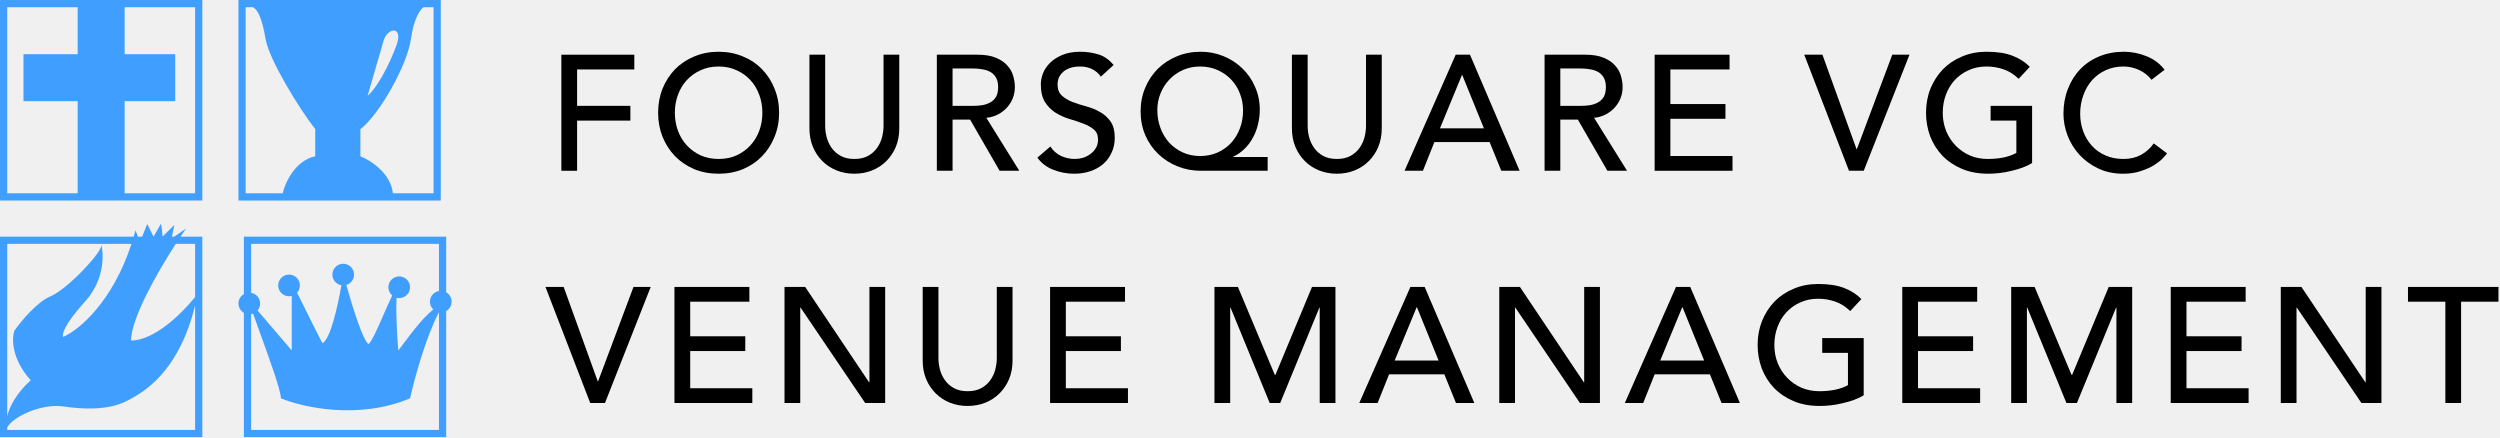
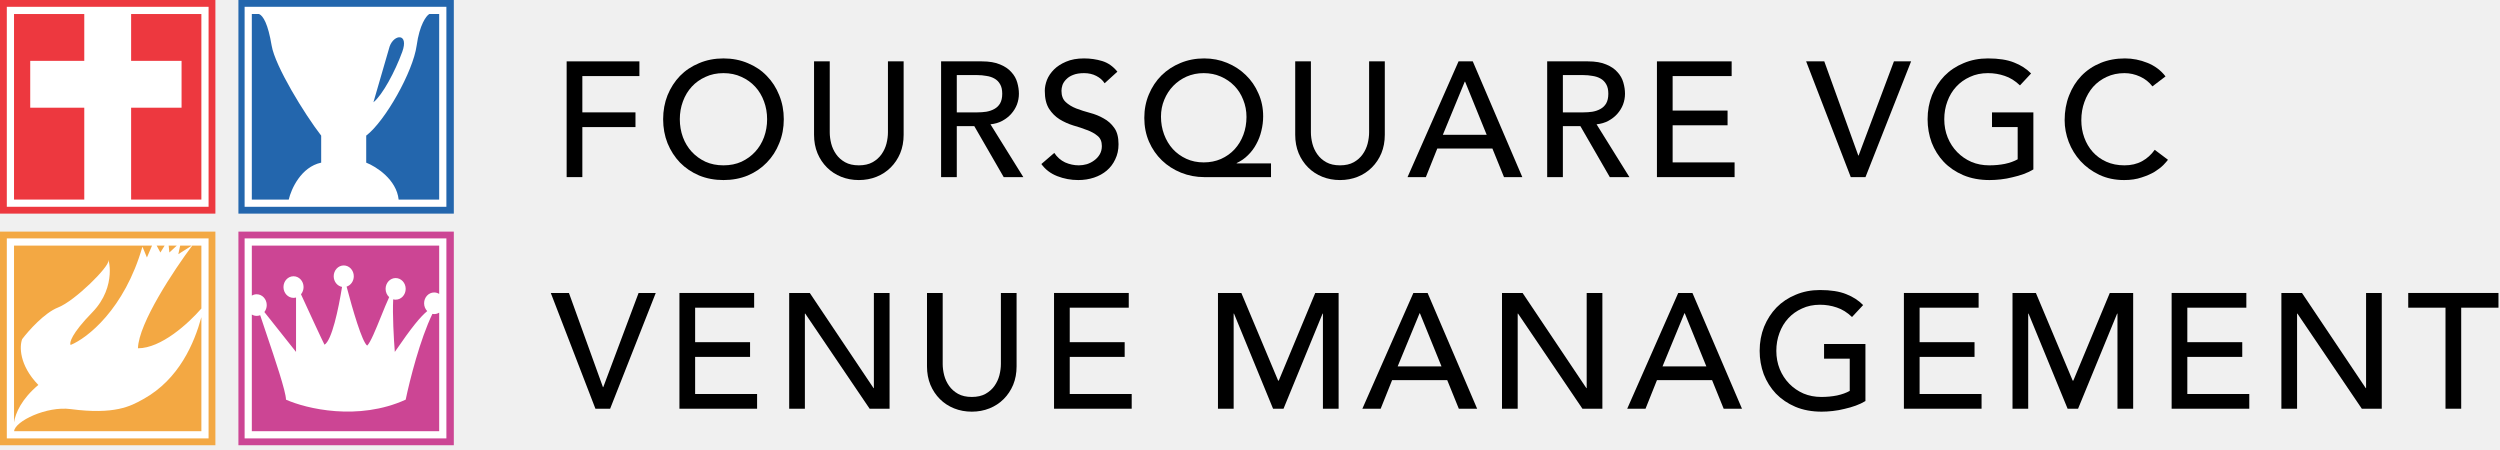
- <svg xmlns="http://www.w3.org/2000/svg" width="366" height="64" viewBox="0 0 366 64" fill="none">
-   <path fill-rule="evenodd" clip-rule="evenodd" d="M18.248 0H29.62V29.355H18.248H11.372H0V0H11.372H18.248ZM11.372 1.058H1.058V28.297H11.372V14.81H3.438L3.438 7.934L11.372 7.934V1.058ZM18.248 28.297V14.81H25.653V7.934L18.248 7.934V1.058H28.562V28.297H18.248Z" fill="#409EFF" />
-   <path fill-rule="evenodd" clip-rule="evenodd" d="M35.702 34.645H65.322V42.791C65.797 43.065 66.116 43.578 66.116 44.165C66.116 44.753 65.797 45.265 65.322 45.54V64H35.702V45.804C35.228 45.53 34.909 45.017 34.909 44.43C34.909 43.842 35.228 43.33 35.702 43.055V34.645ZM36.76 45.995V62.942H64.264V45.73C64.26 45.729 64.256 45.729 64.251 45.728C62.318 49.424 60.68 55.422 60.033 58.314C52.522 61.488 44.297 59.636 41.124 58.314C41.124 57.144 39.375 52.337 38.022 48.62L38.022 48.62L38.022 48.62C37.653 47.606 37.314 46.674 37.047 45.918C36.956 45.952 36.859 45.978 36.76 45.995ZM64.264 42.6C63.514 42.726 62.942 43.379 62.942 44.165C62.942 44.617 63.131 45.025 63.434 45.314C62.308 46.195 61.044 47.607 58.314 51.306C58.15 49.365 57.936 45.801 58.058 43.589C58.182 43.62 58.312 43.636 58.446 43.636C59.323 43.636 60.033 42.926 60.033 42.05C60.033 41.173 59.323 40.463 58.446 40.463C57.57 40.463 56.859 41.173 56.859 42.05C56.859 42.537 57.079 42.973 57.425 43.264C57.035 44.041 56.591 45.061 56.144 46.087L56.144 46.087L56.144 46.087C55.313 47.993 54.471 49.924 53.95 50.38C53.144 49.842 51.647 45.089 50.699 41.72C51.356 41.526 51.835 40.918 51.835 40.198C51.835 39.322 51.124 38.612 50.248 38.612C49.371 38.612 48.661 39.322 48.661 40.198C48.661 40.983 49.23 41.635 49.979 41.762C49.411 45.042 48.362 49.626 47.207 50.248C46.77 49.463 44.865 45.626 43.494 42.846C43.747 42.565 43.901 42.193 43.901 41.785C43.901 40.909 43.19 40.198 42.314 40.198C41.438 40.198 40.727 40.909 40.727 41.785C40.727 42.661 41.438 43.372 42.314 43.372C42.451 43.372 42.584 43.355 42.711 43.322V51.306L37.709 45.453C37.942 45.176 38.083 44.819 38.083 44.43C38.083 43.644 37.511 42.991 36.76 42.865V35.703H64.264V42.6Z" fill="#409EFF" />
-   <path fill-rule="evenodd" clip-rule="evenodd" d="M64.529 0H34.909V29.355H64.529V0ZM63.471 1.058H62.017C61.576 1.322 60.588 2.618 60.165 5.686C59.636 9.521 55.537 16.793 52.76 18.909V22.876C54.215 23.449 57.203 25.336 57.521 28.297L63.471 28.297V1.058ZM35.967 1.058H37.025C37.642 1.322 38.347 2.512 38.876 5.686C39.38 8.712 43.724 15.78 46.149 18.909V22.876C43.187 23.511 41.741 26.755 41.388 28.297L35.967 28.297V1.058ZM53.818 14.017L56.198 5.818C56.859 3.967 59.059 3.835 58.05 6.612C56.992 9.521 55.14 12.959 53.818 14.017Z" fill="#409EFF" />
-   <path fill-rule="evenodd" clip-rule="evenodd" d="M1.058 60.906C1.431 59.462 2.392 57.582 4.496 55.669C1.64 52.496 1.719 49.499 2.116 48.397C3.041 47.074 5.395 44.218 7.405 43.372C9.917 42.314 14.942 36.893 14.81 35.967C14.678 35.041 16.265 39.934 12.43 44.165C9.362 47.55 9.036 49.014 9.256 49.322C11.513 48.337 16.444 44.281 19.248 35.702H1.058V60.906ZM1.058 62.584V62.942H28.562V44.744C27.549 48.819 25.338 54.718 19.967 57.917C19.925 57.943 19.882 57.968 19.839 57.994C18.131 59.014 15.757 60.433 9.256 59.504C6.037 59.044 1.85 61.027 1.058 62.584ZM28.562 43.485V35.702H25.734C22.97 39.977 19.262 46.5 19.174 49.851C22.618 49.851 26.635 45.884 28.562 43.485ZM26.428 34.645H29.62V64H0V34.645H19.576C19.665 34.341 19.751 34.033 19.835 33.719L20.191 34.645H20.813L21.554 32.793L22.479 34.645H22.479L23.537 32.793C23.643 32.793 23.758 34.028 23.802 34.645H23.802L25.521 32.926L25.177 34.645H25.509L27.24 33.455C26.991 33.811 26.718 34.211 26.428 34.645Z" fill="#409EFF" />
-   <path d="M82.184 8.008H92.864V10.168H84.488V15.496H92.288V17.656H84.488V25H82.184V8.008Z" fill="black" />
-   <path d="M105.205 25.432C103.909 25.432 102.717 25.208 101.629 24.76C100.541 24.296 99.605 23.664 98.821 22.864C98.053 22.064 97.445 21.12 96.997 20.032C96.565 18.944 96.349 17.768 96.349 16.504C96.349 15.24 96.565 14.064 96.997 12.976C97.445 11.888 98.053 10.944 98.821 10.144C99.605 9.344 100.541 8.72 101.629 8.272C102.717 7.808 103.909 7.576 105.205 7.576C106.501 7.576 107.693 7.808 108.781 8.272C109.869 8.72 110.797 9.344 111.565 10.144C112.349 10.944 112.957 11.888 113.389 12.976C113.837 14.064 114.061 15.24 114.061 16.504C114.061 17.768 113.837 18.944 113.389 20.032C112.957 21.12 112.349 22.064 111.565 22.864C110.797 23.664 109.869 24.296 108.781 24.76C107.693 25.208 106.501 25.432 105.205 25.432ZM105.205 23.272C106.181 23.272 107.061 23.096 107.845 22.744C108.629 22.376 109.301 21.888 109.861 21.28C110.421 20.672 110.853 19.96 111.157 19.144C111.461 18.312 111.613 17.432 111.613 16.504C111.613 15.576 111.461 14.704 111.157 13.888C110.853 13.056 110.421 12.336 109.861 11.728C109.301 11.12 108.629 10.64 107.845 10.288C107.061 9.92 106.181 9.736 105.205 9.736C104.229 9.736 103.349 9.92 102.565 10.288C101.781 10.64 101.109 11.12 100.549 11.728C99.989 12.336 99.557 13.056 99.253 13.888C98.949 14.704 98.797 15.576 98.797 16.504C98.797 17.432 98.949 18.312 99.253 19.144C99.557 19.96 99.989 20.672 100.549 21.28C101.109 21.888 101.781 22.376 102.565 22.744C103.349 23.096 104.229 23.272 105.205 23.272Z" fill="black" />
-   <path d="M120.806 8.008V18.424C120.806 18.952 120.878 19.504 121.022 20.08C121.166 20.64 121.406 21.16 121.742 21.64C122.078 22.12 122.518 22.512 123.062 22.816C123.606 23.12 124.278 23.272 125.078 23.272C125.878 23.272 126.55 23.12 127.094 22.816C127.638 22.512 128.078 22.12 128.414 21.64C128.75 21.16 128.99 20.64 129.134 20.08C129.278 19.504 129.35 18.952 129.35 18.424V8.008H131.654V18.784C131.654 19.776 131.486 20.68 131.15 21.496C130.814 22.296 130.35 22.992 129.758 23.584C129.166 24.176 128.47 24.632 127.67 24.952C126.87 25.272 126.006 25.432 125.078 25.432C124.15 25.432 123.286 25.272 122.486 24.952C121.686 24.632 120.99 24.176 120.398 23.584C119.806 22.992 119.342 22.296 119.006 21.496C118.67 20.68 118.502 19.776 118.502 18.784V8.008H120.806Z" fill="black" />
-   <path d="M137.152 8.008H143.128C144.216 8.008 145.112 8.16 145.816 8.464C146.52 8.752 147.072 9.128 147.472 9.592C147.888 10.04 148.176 10.552 148.336 11.128C148.496 11.688 148.576 12.232 148.576 12.76C148.576 13.304 148.48 13.832 148.288 14.344C148.096 14.84 147.816 15.296 147.448 15.712C147.096 16.112 146.656 16.456 146.128 16.744C145.616 17.016 145.04 17.184 144.4 17.248L149.224 25H146.344L142.024 17.512H139.456V25H137.152V8.008ZM139.456 15.496H142.48C142.928 15.496 143.368 15.464 143.8 15.4C144.248 15.32 144.64 15.184 144.976 14.992C145.328 14.8 145.608 14.528 145.816 14.176C146.024 13.808 146.128 13.336 146.128 12.76C146.128 12.184 146.024 11.72 145.816 11.368C145.608 11 145.328 10.72 144.976 10.528C144.64 10.336 144.248 10.208 143.8 10.144C143.368 10.064 142.928 10.024 142.48 10.024H139.456V15.496Z" fill="black" />
-   <path d="M153.768 21.448C154.184 22.072 154.712 22.536 155.352 22.84C156.008 23.128 156.68 23.272 157.368 23.272C157.752 23.272 158.144 23.216 158.544 23.104C158.944 22.976 159.304 22.792 159.624 22.552C159.96 22.312 160.232 22.016 160.44 21.664C160.648 21.312 160.752 20.904 160.752 20.44C160.752 19.784 160.544 19.288 160.128 18.952C159.712 18.6 159.192 18.312 158.568 18.088C157.96 17.848 157.288 17.624 156.552 17.416C155.832 17.192 155.16 16.888 154.536 16.504C153.928 16.12 153.416 15.608 153 14.968C152.584 14.312 152.376 13.432 152.376 12.328C152.376 11.832 152.48 11.304 152.688 10.744C152.912 10.184 153.256 9.672 153.72 9.208C154.184 8.744 154.776 8.36 155.496 8.056C156.232 7.736 157.112 7.576 158.136 7.576C159.064 7.576 159.952 7.704 160.8 7.96C161.648 8.216 162.392 8.736 163.032 9.52L161.16 11.224C160.872 10.776 160.464 10.416 159.936 10.144C159.408 9.872 158.808 9.736 158.136 9.736C157.496 9.736 156.96 9.824 156.528 10C156.112 10.16 155.776 10.376 155.52 10.648C155.264 10.904 155.08 11.184 154.968 11.488C154.872 11.792 154.824 12.072 154.824 12.328C154.824 13.048 155.032 13.6 155.448 13.984C155.864 14.368 156.376 14.68 156.984 14.92C157.608 15.16 158.28 15.376 159 15.568C159.736 15.76 160.408 16.032 161.016 16.384C161.64 16.72 162.16 17.184 162.576 17.776C162.992 18.352 163.2 19.152 163.2 20.176C163.2 20.992 163.04 21.728 162.72 22.384C162.416 23.04 162 23.592 161.472 24.04C160.944 24.488 160.32 24.832 159.6 25.072C158.88 25.312 158.112 25.432 157.296 25.432C156.208 25.432 155.176 25.24 154.2 24.856C153.224 24.472 152.448 23.88 151.872 23.08L153.768 21.448Z" fill="black" />
-   <path d="M185.584 25H175.792C174.592 25 173.456 24.784 172.384 24.352C171.312 23.92 170.376 23.32 169.576 22.552C168.776 21.784 168.144 20.872 167.68 19.816C167.216 18.744 166.984 17.576 166.984 16.312C166.984 15.064 167.208 13.912 167.656 12.856C168.104 11.784 168.72 10.856 169.504 10.072C170.304 9.288 171.232 8.68 172.288 8.248C173.36 7.8 174.52 7.576 175.768 7.576C176.968 7.576 178.088 7.792 179.128 8.224C180.184 8.656 181.104 9.256 181.888 10.024C182.672 10.776 183.288 11.672 183.736 12.712C184.2 13.736 184.432 14.856 184.432 16.072C184.432 16.792 184.344 17.504 184.168 18.208C184.008 18.896 183.76 19.544 183.424 20.152C183.104 20.76 182.696 21.304 182.2 21.784C181.72 22.264 181.168 22.648 180.544 22.936V22.984H185.584V25ZM175.696 22.84C176.624 22.84 177.472 22.672 178.24 22.336C179.024 21.984 179.688 21.512 180.232 20.92C180.792 20.312 181.224 19.6 181.528 18.784C181.832 17.968 181.984 17.096 181.984 16.168C181.984 15.272 181.824 14.432 181.504 13.648C181.2 12.864 180.768 12.184 180.208 11.608C179.648 11.032 178.984 10.576 178.216 10.24C177.448 9.904 176.608 9.736 175.696 9.736C174.8 9.736 173.968 9.904 173.2 10.24C172.448 10.576 171.792 11.032 171.232 11.608C170.672 12.184 170.232 12.864 169.912 13.648C169.592 14.416 169.432 15.24 169.432 16.12C169.432 17.048 169.584 17.92 169.888 18.736C170.192 19.552 170.616 20.264 171.16 20.872C171.72 21.48 172.384 21.96 173.152 22.312C173.92 22.664 174.768 22.84 175.696 22.84Z" fill="black" />
-   <path d="M191.441 8.008V18.424C191.441 18.952 191.513 19.504 191.657 20.08C191.801 20.64 192.041 21.16 192.377 21.64C192.713 22.12 193.153 22.512 193.697 22.816C194.241 23.12 194.913 23.272 195.713 23.272C196.513 23.272 197.185 23.12 197.729 22.816C198.273 22.512 198.713 22.12 199.049 21.64C199.385 21.16 199.625 20.64 199.769 20.08C199.913 19.504 199.985 18.952 199.985 18.424V8.008H202.289V18.784C202.289 19.776 202.121 20.68 201.785 21.496C201.449 22.296 200.985 22.992 200.393 23.584C199.801 24.176 199.105 24.632 198.305 24.952C197.505 25.272 196.641 25.432 195.713 25.432C194.785 25.432 193.921 25.272 193.121 24.952C192.321 24.632 191.625 24.176 191.033 23.584C190.441 22.992 189.977 22.296 189.641 21.496C189.305 20.68 189.137 19.776 189.137 18.784V8.008H191.441Z" fill="black" />
-   <path d="M213.115 8.008H215.203L222.475 25H219.787L218.083 20.8H209.995L208.315 25H205.627L213.115 8.008ZM217.243 18.784L214.075 10.984H214.027L210.811 18.784H217.243Z" fill="black" />
-   <path d="M226.126 8.008H232.102C233.19 8.008 234.086 8.16 234.79 8.464C235.494 8.752 236.046 9.128 236.446 9.592C236.862 10.04 237.15 10.552 237.31 11.128C237.47 11.688 237.55 12.232 237.55 12.76C237.55 13.304 237.454 13.832 237.262 14.344C237.07 14.84 236.79 15.296 236.422 15.712C236.07 16.112 235.63 16.456 235.102 16.744C234.59 17.016 234.014 17.184 233.374 17.248L238.198 25H235.318L230.998 17.512H228.43V25H226.126V8.008ZM228.43 15.496H231.454C231.902 15.496 232.342 15.464 232.774 15.4C233.222 15.32 233.614 15.184 233.95 14.992C234.302 14.8 234.582 14.528 234.79 14.176C234.998 13.808 235.102 13.336 235.102 12.76C235.102 12.184 234.998 11.72 234.79 11.368C234.582 11 234.302 10.72 233.95 10.528C233.614 10.336 233.222 10.208 232.774 10.144C232.342 10.064 231.902 10.024 231.454 10.024H228.43V15.496Z" fill="black" />
-   <path d="M242.238 8.008H253.206V10.168H244.542V15.232H252.606V17.392H244.542V22.84H253.638V25H242.238V8.008Z" fill="black" />
-   <path d="M264.141 8.008H266.805L271.797 21.832H271.845L277.029 8.008H279.549L272.853 25H270.693L264.141 8.008Z" fill="black" />
-   <path d="M297.499 15.496V23.872C297.083 24.128 296.611 24.352 296.083 24.544C295.555 24.736 295.003 24.896 294.426 25.024C293.867 25.168 293.29 25.272 292.699 25.336C292.122 25.4 291.578 25.432 291.066 25.432C289.626 25.432 288.339 25.192 287.202 24.712C286.083 24.232 285.13 23.584 284.346 22.768C283.578 21.952 282.986 21.008 282.57 19.936C282.171 18.848 281.971 17.704 281.971 16.504C281.971 15.24 282.186 14.064 282.618 12.976C283.066 11.888 283.674 10.944 284.443 10.144C285.227 9.344 286.163 8.72 287.251 8.272C288.339 7.808 289.531 7.576 290.827 7.576C292.395 7.576 293.674 7.776 294.667 8.176C295.659 8.56 296.491 9.096 297.163 9.784L295.531 11.536C294.827 10.864 294.083 10.4 293.299 10.144C292.515 9.872 291.691 9.736 290.827 9.736C289.851 9.736 288.971 9.92 288.187 10.288C287.403 10.64 286.73 11.12 286.171 11.728C285.611 12.336 285.178 13.056 284.874 13.888C284.57 14.704 284.419 15.576 284.419 16.504C284.419 17.464 284.587 18.36 284.923 19.192C285.258 20.008 285.723 20.72 286.314 21.328C286.906 21.936 287.602 22.416 288.402 22.768C289.202 23.104 290.075 23.272 291.019 23.272C291.835 23.272 292.603 23.2 293.323 23.056C294.059 22.896 294.683 22.672 295.195 22.384V17.656H291.426V15.496H297.499Z" fill="black" />
-   <path d="M314.978 11.68C314.498 11.056 313.89 10.576 313.154 10.24C312.418 9.904 311.658 9.736 310.874 9.736C309.914 9.736 309.042 9.92 308.258 10.288C307.49 10.64 306.826 11.128 306.266 11.752C305.722 12.376 305.298 13.112 304.994 13.96C304.69 14.792 304.538 15.688 304.538 16.648C304.538 17.544 304.682 18.392 304.97 19.192C305.258 19.992 305.674 20.696 306.218 21.304C306.762 21.912 307.426 22.392 308.21 22.744C308.994 23.096 309.882 23.272 310.874 23.272C311.85 23.272 312.706 23.072 313.442 22.672C314.178 22.272 314.802 21.712 315.314 20.992L317.258 22.456C317.13 22.632 316.906 22.888 316.586 23.224C316.266 23.544 315.842 23.872 315.314 24.208C314.786 24.528 314.146 24.808 313.394 25.048C312.658 25.304 311.802 25.432 310.826 25.432C309.482 25.432 308.266 25.176 307.178 24.664C306.106 24.152 305.186 23.48 304.418 22.648C303.666 21.816 303.09 20.88 302.69 19.84C302.29 18.784 302.09 17.72 302.09 16.648C302.09 15.336 302.306 14.128 302.738 13.024C303.17 11.904 303.77 10.944 304.538 10.144C305.322 9.328 306.258 8.696 307.346 8.248C308.434 7.8 309.634 7.576 310.946 7.576C312.066 7.576 313.162 7.792 314.234 8.224C315.322 8.656 316.21 9.32 316.898 10.216L314.978 11.68Z" fill="black" />
-   <path d="M79.856 42.008H82.52L87.512 55.832H87.56L92.744 42.008H95.264L88.568 59H86.408L79.856 42.008Z" fill="black" />
-   <path d="M98.741 42.008H109.709V44.168H101.045V49.232H109.109V51.392H101.045V56.84H110.141V59H98.741V42.008Z" fill="black" />
-   <path d="M114.853 42.008H117.877L127.237 55.976H127.285V42.008H129.589V59H126.661L117.205 45.032H117.157V59H114.853V42.008Z" fill="black" />
-   <path d="M137.387 42.008V52.424C137.387 52.952 137.459 53.504 137.603 54.08C137.747 54.64 137.987 55.16 138.323 55.64C138.659 56.12 139.099 56.512 139.643 56.816C140.187 57.12 140.859 57.272 141.659 57.272C142.459 57.272 143.131 57.12 143.675 56.816C144.219 56.512 144.659 56.12 144.995 55.64C145.331 55.16 145.571 54.64 145.715 54.08C145.859 53.504 145.931 52.952 145.931 52.424V42.008H148.235V52.784C148.235 53.776 148.067 54.68 147.731 55.496C147.395 56.296 146.931 56.992 146.339 57.584C145.747 58.176 145.051 58.632 144.251 58.952C143.451 59.272 142.587 59.432 141.659 59.432C140.731 59.432 139.867 59.272 139.067 58.952C138.267 58.632 137.571 58.176 136.979 57.584C136.387 56.992 135.923 56.296 135.587 55.496C135.251 54.68 135.083 53.776 135.083 52.784V42.008H137.387Z" fill="black" />
-   <path d="M153.733 42.008H164.701V44.168H156.037V49.232H164.101V51.392H156.037V56.84H165.133V59H153.733V42.008Z" fill="black" />
-   <path d="M177.797 42.008H181.229L186.629 54.872H186.725L192.077 42.008H195.509V59H193.205V45.032H193.157L187.421 59H185.885L180.149 45.032H180.101V59H177.797V42.008Z" fill="black" />
-   <path d="M206.483 42.008H208.571L215.843 59H213.155L211.451 54.8H203.363L201.683 59H198.995L206.483 42.008ZM210.611 52.784L207.443 44.984H207.395L204.179 52.784H210.611Z" fill="black" />
-   <path d="M219.493 42.008H222.517L231.877 55.976H231.925V42.008H234.229V59H231.301L221.845 45.032H221.797V59H219.493V42.008Z" fill="black" />
-   <path d="M245.363 42.008H247.451L254.723 59H252.035L250.331 54.8H242.243L240.563 59H237.875L245.363 42.008ZM249.491 52.784L246.323 44.984H246.275L243.059 52.784H249.491Z" fill="black" />
-   <path d="M272.845 49.496V57.872C272.429 58.128 271.957 58.352 271.429 58.544C270.901 58.736 270.349 58.896 269.773 59.024C269.213 59.168 268.637 59.272 268.045 59.336C267.469 59.4 266.925 59.432 266.413 59.432C264.973 59.432 263.685 59.192 262.549 58.712C261.429 58.232 260.477 57.584 259.693 56.768C258.925 55.952 258.333 55.008 257.917 53.936C257.517 52.848 257.317 51.704 257.317 50.504C257.317 49.24 257.533 48.064 257.965 46.976C258.413 45.888 259.021 44.944 259.789 44.144C260.573 43.344 261.509 42.72 262.597 42.272C263.685 41.808 264.877 41.576 266.173 41.576C267.741 41.576 269.021 41.776 270.013 42.176C271.005 42.56 271.837 43.096 272.509 43.784L270.877 45.536C270.173 44.864 269.429 44.4 268.645 44.144C267.861 43.872 267.037 43.736 266.173 43.736C265.197 43.736 264.317 43.92 263.533 44.288C262.749 44.64 262.077 45.12 261.517 45.728C260.957 46.336 260.525 47.056 260.221 47.888C259.917 48.704 259.765 49.576 259.765 50.504C259.765 51.464 259.933 52.36 260.269 53.192C260.605 54.008 261.069 54.72 261.661 55.328C262.253 55.936 262.949 56.416 263.749 56.768C264.549 57.104 265.421 57.272 266.365 57.272C267.181 57.272 267.949 57.2 268.669 57.056C269.405 56.896 270.029 56.672 270.541 56.384V51.656H266.773V49.496H272.845Z" fill="black" />
-   <path d="M278.493 42.008H289.461V44.168H280.797V49.232H288.861V51.392H280.797V56.84H289.893V59H278.493V42.008Z" fill="black" />
-   <path d="M294.437 42.008H297.869L303.269 54.872H303.365L308.717 42.008H312.149V59H309.845V45.032H309.797L304.061 59H302.525L296.789 45.032H296.741V59H294.437V42.008Z" fill="black" />
-   <path d="M317.795 42.008H328.763V44.168H320.099V49.232H328.163V51.392H320.099V56.84H329.195V59H317.795V42.008Z" fill="black" />
-   <path d="M333.907 42.008H336.93L346.291 55.976H346.339V42.008H348.643V59H345.714L336.258 45.032H336.21V59H333.907V42.008Z" fill="black" />
-   <path d="M358 44.168H352.528V42.008H365.776V44.168H360.304V59H358V44.168Z" fill="black" />
+ <svg xmlns="http://www.w3.org/2000/svg" width="367" height="66" viewBox="0 0 367 66" fill="none">
+   <rect width="31.62" height="31.36" fill="#ED383F" />
+   <rect y="34" width="31.62" height="31.36" fill="#F3A843" />
+   <rect x="35" width="31.62" height="31.36" fill="#2366AD" />
+   <rect x="35" y="34" width="31.62" height="31.36" fill="#CC4594" />
+   <path fill-rule="evenodd" clip-rule="evenodd" d="M19.248 1H30.62V30.355H19.248H12.372H1V1H12.372H19.248ZM12.372 2.058H2.058V29.297H12.372V15.81H4.438L4.438 8.934L12.372 8.934V2.058ZM19.248 29.297V15.81H26.653V8.934L19.248 8.934V2.058H29.562V29.297H19.248Z" fill="white" />
+   <path fill-rule="evenodd" clip-rule="evenodd" d="M35.91 35H65.53V64.355H35.91V35ZM36.968 36.058H64.472V43.147C64.255 43.012 64.002 42.934 63.733 42.934C62.919 42.934 62.258 43.644 62.258 44.521C62.258 44.972 62.434 45.38 62.715 45.669C61.669 46.551 60.495 47.962 57.958 51.661C57.805 49.721 57.606 46.156 57.72 43.944C57.835 43.975 57.956 43.992 58.08 43.992C58.895 43.992 59.555 43.281 59.555 42.405C59.555 41.529 58.895 40.818 58.08 40.818C57.266 40.818 56.606 41.529 56.606 42.405C56.606 42.892 56.81 43.328 57.131 43.619C56.769 44.397 56.356 45.416 55.941 46.443L55.941 46.443L55.941 46.443L55.941 46.443C55.169 48.349 54.387 50.28 53.903 50.736C53.153 50.198 51.762 45.445 50.881 42.075C51.491 41.881 51.936 41.273 51.936 40.554C51.936 39.677 51.276 38.967 50.462 38.967C49.647 38.967 48.987 39.677 48.987 40.554C48.987 41.338 49.516 41.99 50.212 42.118C49.684 45.398 48.709 49.981 47.636 50.603C47.23 49.818 45.46 45.981 44.185 43.202C44.42 42.92 44.563 42.548 44.563 42.141C44.563 41.264 43.903 40.554 43.089 40.554C42.275 40.554 41.614 41.264 41.614 42.141C41.614 43.017 42.275 43.727 43.089 43.727C43.216 43.727 43.34 43.71 43.458 43.677V51.661L38.809 45.808C39.026 45.532 39.157 45.175 39.157 44.785C39.157 43.909 38.496 43.198 37.682 43.198C37.423 43.198 37.179 43.27 36.968 43.397V36.058ZM36.968 46.174V63.297H64.472V45.894C64.255 46.03 64.002 46.108 63.733 46.108C63.645 46.108 63.559 46.099 63.475 46.083C61.679 49.78 60.156 55.778 59.555 58.669C52.575 61.843 44.932 59.992 41.983 58.669C41.983 57.499 40.358 52.693 39.1 48.975L39.1 48.975L39.1 48.975C38.758 47.962 38.442 47.029 38.195 46.273C38.035 46.337 37.862 46.372 37.682 46.372C37.423 46.372 37.179 46.3 36.968 46.174Z" fill="white" />
+   <path fill-rule="evenodd" clip-rule="evenodd" d="M65.529 1H35.909V30.355H65.529V1ZM64.471 2.058H63.017C62.576 2.322 61.588 3.618 61.165 6.686C60.636 10.521 56.537 17.793 53.76 19.909V23.876C55.215 24.449 58.203 26.336 58.521 29.297L64.471 29.297V2.058ZM36.967 2.058H38.025C38.642 2.322 39.347 3.512 39.876 6.686C40.38 9.712 44.724 16.78 47.149 19.909V23.876C44.187 24.511 42.741 27.755 42.388 29.297L36.967 29.297V2.058ZM54.818 15.017L57.198 6.818C57.859 4.967 60.059 4.835 59.05 7.612C57.992 10.521 56.14 13.959 54.818 15.017Z" fill="white" />
+   <path fill-rule="evenodd" clip-rule="evenodd" d="M1 35H30.62V64.355H1V35ZM28.219 36.058H29.562V45.291C27.626 47.514 23.657 51.128 20.251 51.128C20.355 47.443 25.562 39.608 28.219 36.058ZM28.145 36.058H26.45L26.179 37.312L28.145 36.058ZM25.949 36.058H24.761C24.805 36.401 24.841 36.798 24.862 37.067L25.949 36.058ZM24.166 36.058H23.001L23.544 37.067L24.166 36.058ZM22.319 36.058H2.058V62.004C2.276 60.616 3.168 58.582 5.627 56.508C2.781 53.574 2.86 50.802 3.255 49.783C4.178 48.561 6.523 45.92 8.525 45.137C11.028 44.159 16.035 39.146 15.903 38.29C15.771 37.434 17.352 41.958 13.532 45.871C10.475 49.001 10.15 50.354 10.37 50.639C12.785 49.661 18.274 45.406 20.909 36.211L21.568 37.801L22.319 36.058ZM2.072 63.297H29.562V46.563C28.533 50.325 26.318 55.669 21.041 58.587C20.999 58.61 20.957 58.634 20.914 58.657C19.212 59.601 16.847 60.913 10.37 60.054C6.859 59.589 2.193 61.828 2.072 63.297Z" fill="white" />
+   <path d="M83.184 9.008H93.864V11.168H85.488V16.496H93.288V18.656H85.488V26H83.184V9.008Z" fill="black" />
+   <path d="M106.205 26.432C104.909 26.432 103.717 26.208 102.629 25.76C101.541 25.296 100.605 24.664 99.821 23.864C99.053 23.064 98.445 22.12 97.997 21.032C97.565 19.944 97.349 18.768 97.349 17.504C97.349 16.24 97.565 15.064 97.997 13.976C98.445 12.888 99.053 11.944 99.821 11.144C100.605 10.344 101.541 9.72 102.629 9.272C103.717 8.808 104.909 8.576 106.205 8.576C107.501 8.576 108.693 8.808 109.781 9.272C110.869 9.72 111.797 10.344 112.565 11.144C113.349 11.944 113.957 12.888 114.389 13.976C114.837 15.064 115.061 16.24 115.061 17.504C115.061 18.768 114.837 19.944 114.389 21.032C113.957 22.12 113.349 23.064 112.565 23.864C111.797 24.664 110.869 25.296 109.781 25.76C108.693 26.208 107.501 26.432 106.205 26.432ZM106.205 24.272C107.181 24.272 108.061 24.096 108.845 23.744C109.629 23.376 110.301 22.888 110.861 22.28C111.421 21.672 111.853 20.96 112.157 20.144C112.461 19.312 112.613 18.432 112.613 17.504C112.613 16.576 112.461 15.704 112.157 14.888C111.853 14.056 111.421 13.336 110.861 12.728C110.301 12.12 109.629 11.64 108.845 11.288C108.061 10.92 107.181 10.736 106.205 10.736C105.229 10.736 104.349 10.92 103.565 11.288C102.781 11.64 102.109 12.12 101.549 12.728C100.989 13.336 100.557 14.056 100.253 14.888C99.949 15.704 99.797 16.576 99.797 17.504C99.797 18.432 99.949 19.312 100.253 20.144C100.557 20.96 100.989 21.672 101.549 22.28C102.109 22.888 102.781 23.376 103.565 23.744C104.349 24.096 105.229 24.272 106.205 24.272Z" fill="black" />
+   <path d="M121.806 9.008V19.424C121.806 19.952 121.878 20.504 122.022 21.08C122.166 21.64 122.406 22.16 122.742 22.64C123.078 23.12 123.518 23.512 124.062 23.816C124.606 24.12 125.278 24.272 126.078 24.272C126.878 24.272 127.55 24.12 128.094 23.816C128.638 23.512 129.078 23.12 129.414 22.64C129.75 22.16 129.99 21.64 130.134 21.08C130.278 20.504 130.35 19.952 130.35 19.424V9.008H132.654V19.784C132.654 20.776 132.486 21.68 132.15 22.496C131.814 23.296 131.35 23.992 130.758 24.584C130.166 25.176 129.47 25.632 128.67 25.952C127.87 26.272 127.006 26.432 126.078 26.432C125.15 26.432 124.286 26.272 123.486 25.952C122.686 25.632 121.99 25.176 121.398 24.584C120.806 23.992 120.342 23.296 120.006 22.496C119.67 21.68 119.502 20.776 119.502 19.784V9.008H121.806Z" fill="black" />
+   <path d="M138.152 9.008H144.128C145.216 9.008 146.112 9.16 146.816 9.464C147.52 9.752 148.072 10.128 148.472 10.592C148.888 11.04 149.176 11.552 149.336 12.128C149.496 12.688 149.576 13.232 149.576 13.76C149.576 14.304 149.48 14.832 149.288 15.344C149.096 15.84 148.816 16.296 148.448 16.712C148.096 17.112 147.656 17.456 147.128 17.744C146.616 18.016 146.04 18.184 145.4 18.248L150.224 26H147.344L143.024 18.512H140.456V26H138.152V9.008ZM140.456 16.496H143.48C143.928 16.496 144.368 16.464 144.8 16.4C145.248 16.32 145.64 16.184 145.976 15.992C146.328 15.8 146.608 15.528 146.816 15.176C147.024 14.808 147.128 14.336 147.128 13.76C147.128 13.184 147.024 12.72 146.816 12.368C146.608 12 146.328 11.72 145.976 11.528C145.64 11.336 145.248 11.208 144.8 11.144C144.368 11.064 143.928 11.024 143.48 11.024H140.456V16.496Z" fill="black" />
+   <path d="M154.768 22.448C155.184 23.072 155.712 23.536 156.352 23.84C157.008 24.128 157.68 24.272 158.368 24.272C158.752 24.272 159.144 24.216 159.544 24.104C159.944 23.976 160.304 23.792 160.624 23.552C160.96 23.312 161.232 23.016 161.44 22.664C161.648 22.312 161.752 21.904 161.752 21.44C161.752 20.784 161.544 20.288 161.128 19.952C160.712 19.6 160.192 19.312 159.568 19.088C158.96 18.848 158.288 18.624 157.552 18.416C156.832 18.192 156.16 17.888 155.536 17.504C154.928 17.12 154.416 16.608 154 15.968C153.584 15.312 153.376 14.432 153.376 13.328C153.376 12.832 153.48 12.304 153.688 11.744C153.912 11.184 154.256 10.672 154.72 10.208C155.184 9.744 155.776 9.36 156.496 9.056C157.232 8.736 158.112 8.576 159.136 8.576C160.064 8.576 160.952 8.704 161.8 8.96C162.648 9.216 163.392 9.736 164.032 10.52L162.16 12.224C161.872 11.776 161.464 11.416 160.936 11.144C160.408 10.872 159.808 10.736 159.136 10.736C158.496 10.736 157.96 10.824 157.528 11C157.112 11.16 156.776 11.376 156.52 11.648C156.264 11.904 156.08 12.184 155.968 12.488C155.872 12.792 155.824 13.072 155.824 13.328C155.824 14.048 156.032 14.6 156.448 14.984C156.864 15.368 157.376 15.68 157.984 15.92C158.608 16.16 159.28 16.376 160 16.568C160.736 16.76 161.408 17.032 162.016 17.384C162.64 17.72 163.16 18.184 163.576 18.776C163.992 19.352 164.2 20.152 164.2 21.176C164.2 21.992 164.04 22.728 163.72 23.384C163.416 24.04 163 24.592 162.472 25.04C161.944 25.488 161.32 25.832 160.6 26.072C159.88 26.312 159.112 26.432 158.296 26.432C157.208 26.432 156.176 26.24 155.2 25.856C154.224 25.472 153.448 24.88 152.872 24.08L154.768 22.448Z" fill="black" />
+   <path d="M186.584 26H176.792C175.592 26 174.456 25.784 173.384 25.352C172.312 24.92 171.376 24.32 170.576 23.552C169.776 22.784 169.144 21.872 168.68 20.816C168.216 19.744 167.984 18.576 167.984 17.312C167.984 16.064 168.208 14.912 168.656 13.856C169.104 12.784 169.72 11.856 170.504 11.072C171.304 10.288 172.232 9.68 173.288 9.248C174.36 8.8 175.52 8.576 176.768 8.576C177.968 8.576 179.088 8.792 180.128 9.224C181.184 9.656 182.104 10.256 182.888 11.024C183.672 11.776 184.288 12.672 184.736 13.712C185.2 14.736 185.432 15.856 185.432 17.072C185.432 17.792 185.344 18.504 185.168 19.208C185.008 19.896 184.76 20.544 184.424 21.152C184.104 21.76 183.696 22.304 183.2 22.784C182.72 23.264 182.168 23.648 181.544 23.936V23.984H186.584V26ZM176.696 23.84C177.624 23.84 178.472 23.672 179.24 23.336C180.024 22.984 180.688 22.512 181.232 21.92C181.792 21.312 182.224 20.6 182.528 19.784C182.832 18.968 182.984 18.096 182.984 17.168C182.984 16.272 182.824 15.432 182.504 14.648C182.2 13.864 181.768 13.184 181.208 12.608C180.648 12.032 179.984 11.576 179.216 11.24C178.448 10.904 177.608 10.736 176.696 10.736C175.8 10.736 174.968 10.904 174.2 11.24C173.448 11.576 172.792 12.032 172.232 12.608C171.672 13.184 171.232 13.864 170.912 14.648C170.592 15.416 170.432 16.24 170.432 17.12C170.432 18.048 170.584 18.92 170.888 19.736C171.192 20.552 171.616 21.264 172.16 21.872C172.72 22.48 173.384 22.96 174.152 23.312C174.92 23.664 175.768 23.84 176.696 23.84Z" fill="black" />
+   <path d="M192.441 9.008V19.424C192.441 19.952 192.513 20.504 192.657 21.08C192.801 21.64 193.041 22.16 193.377 22.64C193.713 23.12 194.153 23.512 194.697 23.816C195.241 24.12 195.913 24.272 196.713 24.272C197.513 24.272 198.185 24.12 198.729 23.816C199.273 23.512 199.713 23.12 200.049 22.64C200.385 22.16 200.625 21.64 200.769 21.08C200.913 20.504 200.985 19.952 200.985 19.424V9.008H203.289V19.784C203.289 20.776 203.121 21.68 202.785 22.496C202.449 23.296 201.985 23.992 201.393 24.584C200.801 25.176 200.105 25.632 199.305 25.952C198.505 26.272 197.641 26.432 196.713 26.432C195.785 26.432 194.921 26.272 194.121 25.952C193.321 25.632 192.625 25.176 192.033 24.584C191.441 23.992 190.977 23.296 190.641 22.496C190.305 21.68 190.137 20.776 190.137 19.784V9.008H192.441Z" fill="black" />
+   <path d="M214.115 9.008H216.203L223.475 26H220.787L219.083 21.8H210.995L209.315 26H206.627L214.115 9.008ZM218.243 19.784L215.075 11.984H215.027L211.811 19.784H218.243Z" fill="black" />
+   <path d="M227.126 9.008H233.102C234.19 9.008 235.086 9.16 235.79 9.464C236.494 9.752 237.046 10.128 237.446 10.592C237.862 11.04 238.15 11.552 238.31 12.128C238.47 12.688 238.55 13.232 238.55 13.76C238.55 14.304 238.454 14.832 238.262 15.344C238.07 15.84 237.79 16.296 237.422 16.712C237.07 17.112 236.63 17.456 236.102 17.744C235.59 18.016 235.014 18.184 234.374 18.248L239.198 26H236.318L231.998 18.512H229.43V26H227.126V9.008ZM229.43 16.496H232.454C232.902 16.496 233.342 16.464 233.774 16.4C234.222 16.32 234.614 16.184 234.95 15.992C235.302 15.8 235.582 15.528 235.79 15.176C235.998 14.808 236.102 14.336 236.102 13.76C236.102 13.184 235.998 12.72 235.79 12.368C235.582 12 235.302 11.72 234.95 11.528C234.614 11.336 234.222 11.208 233.774 11.144C233.342 11.064 232.902 11.024 232.454 11.024H229.43V16.496Z" fill="black" />
+   <path d="M243.238 9.008H254.206V11.168H245.542V16.232H253.606V18.392H245.542V23.84H254.638V26H243.238V9.008Z" fill="black" />
+   <path d="M265.141 9.008H267.805L272.797 22.832H272.845L278.029 9.008H280.549L273.853 26H271.693L265.141 9.008Z" fill="black" />
+   <path d="M298.499 16.496V24.872C298.083 25.128 297.611 25.352 297.083 25.544C296.555 25.736 296.002 25.896 295.426 26.024C294.866 26.168 294.291 26.272 293.699 26.336C293.123 26.4 292.578 26.432 292.066 26.432C290.626 26.432 289.338 26.192 288.202 25.712C287.082 25.232 286.13 24.584 285.346 23.768C284.578 22.952 283.986 22.008 283.57 20.936C283.17 19.848 282.971 18.704 282.971 17.504C282.971 16.24 283.186 15.064 283.618 13.976C284.066 12.888 284.675 11.944 285.443 11.144C286.227 10.344 287.163 9.72 288.251 9.272C289.339 8.808 290.531 8.576 291.827 8.576C293.395 8.576 294.675 8.776 295.667 9.176C296.659 9.56 297.491 10.096 298.163 10.784L296.531 12.536C295.827 11.864 295.083 11.4 294.299 11.144C293.515 10.872 292.691 10.736 291.827 10.736C290.851 10.736 289.971 10.92 289.187 11.288C288.403 11.64 287.731 12.12 287.171 12.728C286.611 13.336 286.178 14.056 285.874 14.888C285.57 15.704 285.419 16.576 285.419 17.504C285.419 18.464 285.587 19.36 285.923 20.192C286.259 21.008 286.722 21.72 287.314 22.328C287.906 22.936 288.602 23.416 289.402 23.768C290.202 24.104 291.075 24.272 292.019 24.272C292.835 24.272 293.603 24.2 294.323 24.056C295.059 23.896 295.683 23.672 296.195 23.384V18.656H292.426V16.496H298.499Z" fill="black" />
+   <path d="M315.978 12.68C315.498 12.056 314.89 11.576 314.154 11.24C313.418 10.904 312.658 10.736 311.874 10.736C310.914 10.736 310.042 10.92 309.258 11.288C308.49 11.64 307.826 12.128 307.266 12.752C306.722 13.376 306.298 14.112 305.994 14.96C305.69 15.792 305.538 16.688 305.538 17.648C305.538 18.544 305.682 19.392 305.97 20.192C306.258 20.992 306.674 21.696 307.218 22.304C307.762 22.912 308.426 23.392 309.21 23.744C309.994 24.096 310.882 24.272 311.874 24.272C312.85 24.272 313.706 24.072 314.442 23.672C315.178 23.272 315.802 22.712 316.314 21.992L318.258 23.456C318.13 23.632 317.906 23.888 317.586 24.224C317.266 24.544 316.842 24.872 316.314 25.208C315.786 25.528 315.146 25.808 314.394 26.048C313.658 26.304 312.802 26.432 311.826 26.432C310.482 26.432 309.266 26.176 308.178 25.664C307.106 25.152 306.186 24.48 305.418 23.648C304.666 22.816 304.09 21.88 303.69 20.84C303.29 19.784 303.09 18.72 303.09 17.648C303.09 16.336 303.306 15.128 303.738 14.024C304.17 12.904 304.77 11.944 305.538 11.144C306.322 10.328 307.258 9.696 308.346 9.248C309.434 8.8 310.634 8.576 311.946 8.576C313.066 8.576 314.162 8.792 315.234 9.224C316.322 9.656 317.21 10.32 317.898 11.216L315.978 12.68Z" fill="black" />
+   <path d="M80.856 43.008H83.52L88.512 56.832H88.56L93.744 43.008H96.264L89.568 60H87.408L80.856 43.008Z" fill="black" />
+   <path d="M99.741 43.008H110.709V45.168H102.045V50.232H110.109V52.392H102.045V57.84H111.141V60H99.741V43.008Z" fill="black" />
+   <path d="M115.853 43.008H118.877L128.237 56.976H128.285V43.008H130.589V60H127.661L118.205 46.032H118.157V60H115.853V43.008Z" fill="black" />
+   <path d="M138.387 43.008V53.424C138.387 53.952 138.459 54.504 138.603 55.08C138.747 55.64 138.987 56.16 139.323 56.64C139.659 57.12 140.099 57.512 140.643 57.816C141.187 58.12 141.859 58.272 142.659 58.272C143.459 58.272 144.131 58.12 144.675 57.816C145.219 57.512 145.659 57.12 145.995 56.64C146.331 56.16 146.571 55.64 146.715 55.08C146.859 54.504 146.931 53.952 146.931 53.424V43.008H149.235V53.784C149.235 54.776 149.067 55.68 148.731 56.496C148.395 57.296 147.931 57.992 147.339 58.584C146.747 59.176 146.051 59.632 145.251 59.952C144.451 60.272 143.587 60.432 142.659 60.432C141.731 60.432 140.867 60.272 140.067 59.952C139.267 59.632 138.571 59.176 137.979 58.584C137.387 57.992 136.923 57.296 136.587 56.496C136.251 55.68 136.083 54.776 136.083 53.784V43.008H138.387Z" fill="black" />
+   <path d="M154.733 43.008H165.701V45.168H157.037V50.232H165.101V52.392H157.037V57.84H166.133V60H154.733V43.008Z" fill="black" />
+   <path d="M178.797 43.008H182.229L187.629 55.872H187.725L193.077 43.008H196.509V60H194.205V46.032H194.157L188.421 60H186.885L181.149 46.032H181.101V60H178.797V43.008Z" fill="black" />
+   <path d="M207.483 43.008H209.571L216.843 60H214.155L212.451 55.8H204.363L202.683 60H199.995L207.483 43.008ZM211.611 53.784L208.443 45.984H208.395L205.179 53.784H211.611Z" fill="black" />
+   <path d="M220.493 43.008H223.517L232.877 56.976H232.925V43.008H235.229V60H232.301L222.845 46.032H222.797V60H220.493V43.008Z" fill="black" />
+   <path d="M246.363 43.008H248.451L255.723 60H253.035L251.331 55.8H243.243L241.563 60H238.875L246.363 43.008ZM250.491 53.784L247.323 45.984H247.275L244.059 53.784H250.491Z" fill="black" />
+   <path d="M273.845 50.496V58.872C273.429 59.128 272.957 59.352 272.429 59.544C271.901 59.736 271.349 59.896 270.773 60.024C270.213 60.168 269.637 60.272 269.045 60.336C268.469 60.4 267.925 60.432 267.413 60.432C265.973 60.432 264.685 60.192 263.549 59.712C262.429 59.232 261.477 58.584 260.693 57.768C259.925 56.952 259.333 56.008 258.917 54.936C258.517 53.848 258.317 52.704 258.317 51.504C258.317 50.24 258.533 49.064 258.965 47.976C259.413 46.888 260.021 45.944 260.789 45.144C261.573 44.344 262.509 43.72 263.597 43.272C264.685 42.808 265.877 42.576 267.173 42.576C268.741 42.576 270.021 42.776 271.013 43.176C272.005 43.56 272.837 44.096 273.509 44.784L271.877 46.536C271.173 45.864 270.429 45.4 269.645 45.144C268.861 44.872 268.037 44.736 267.173 44.736C266.197 44.736 265.317 44.92 264.533 45.288C263.749 45.64 263.077 46.12 262.517 46.728C261.957 47.336 261.525 48.056 261.221 48.888C260.917 49.704 260.765 50.576 260.765 51.504C260.765 52.464 260.933 53.36 261.269 54.192C261.605 55.008 262.069 55.72 262.661 56.328C263.253 56.936 263.949 57.416 264.749 57.768C265.549 58.104 266.421 58.272 267.365 58.272C268.181 58.272 268.949 58.2 269.669 58.056C270.405 57.896 271.029 57.672 271.541 57.384V52.656H267.773V50.496H273.845Z" fill="black" />
+   <path d="M279.493 43.008H290.461V45.168H281.797V50.232H289.861V52.392H281.797V57.84H290.893V60H279.493V43.008Z" fill="black" />
+   <path d="M295.437 43.008H298.869L304.269 55.872H304.365L309.717 43.008H313.149V60H310.845V46.032H310.797L305.061 60H303.525L297.789 46.032H297.741V60H295.437V43.008Z" fill="black" />
+   <path d="M318.795 43.008H329.763V45.168H321.099V50.232H329.163V52.392H321.099V57.84H330.195V60H318.795V43.008Z" fill="black" />
+   <path d="M334.907 43.008H337.93L347.291 56.976H347.339V43.008H349.643V60H346.714L337.258 46.032H337.21V60H334.907V43.008Z" fill="black" />
+   <path d="M359 45.168H353.528V43.008H366.776V45.168H361.304V60H359V45.168Z" fill="black" />
</svg>
